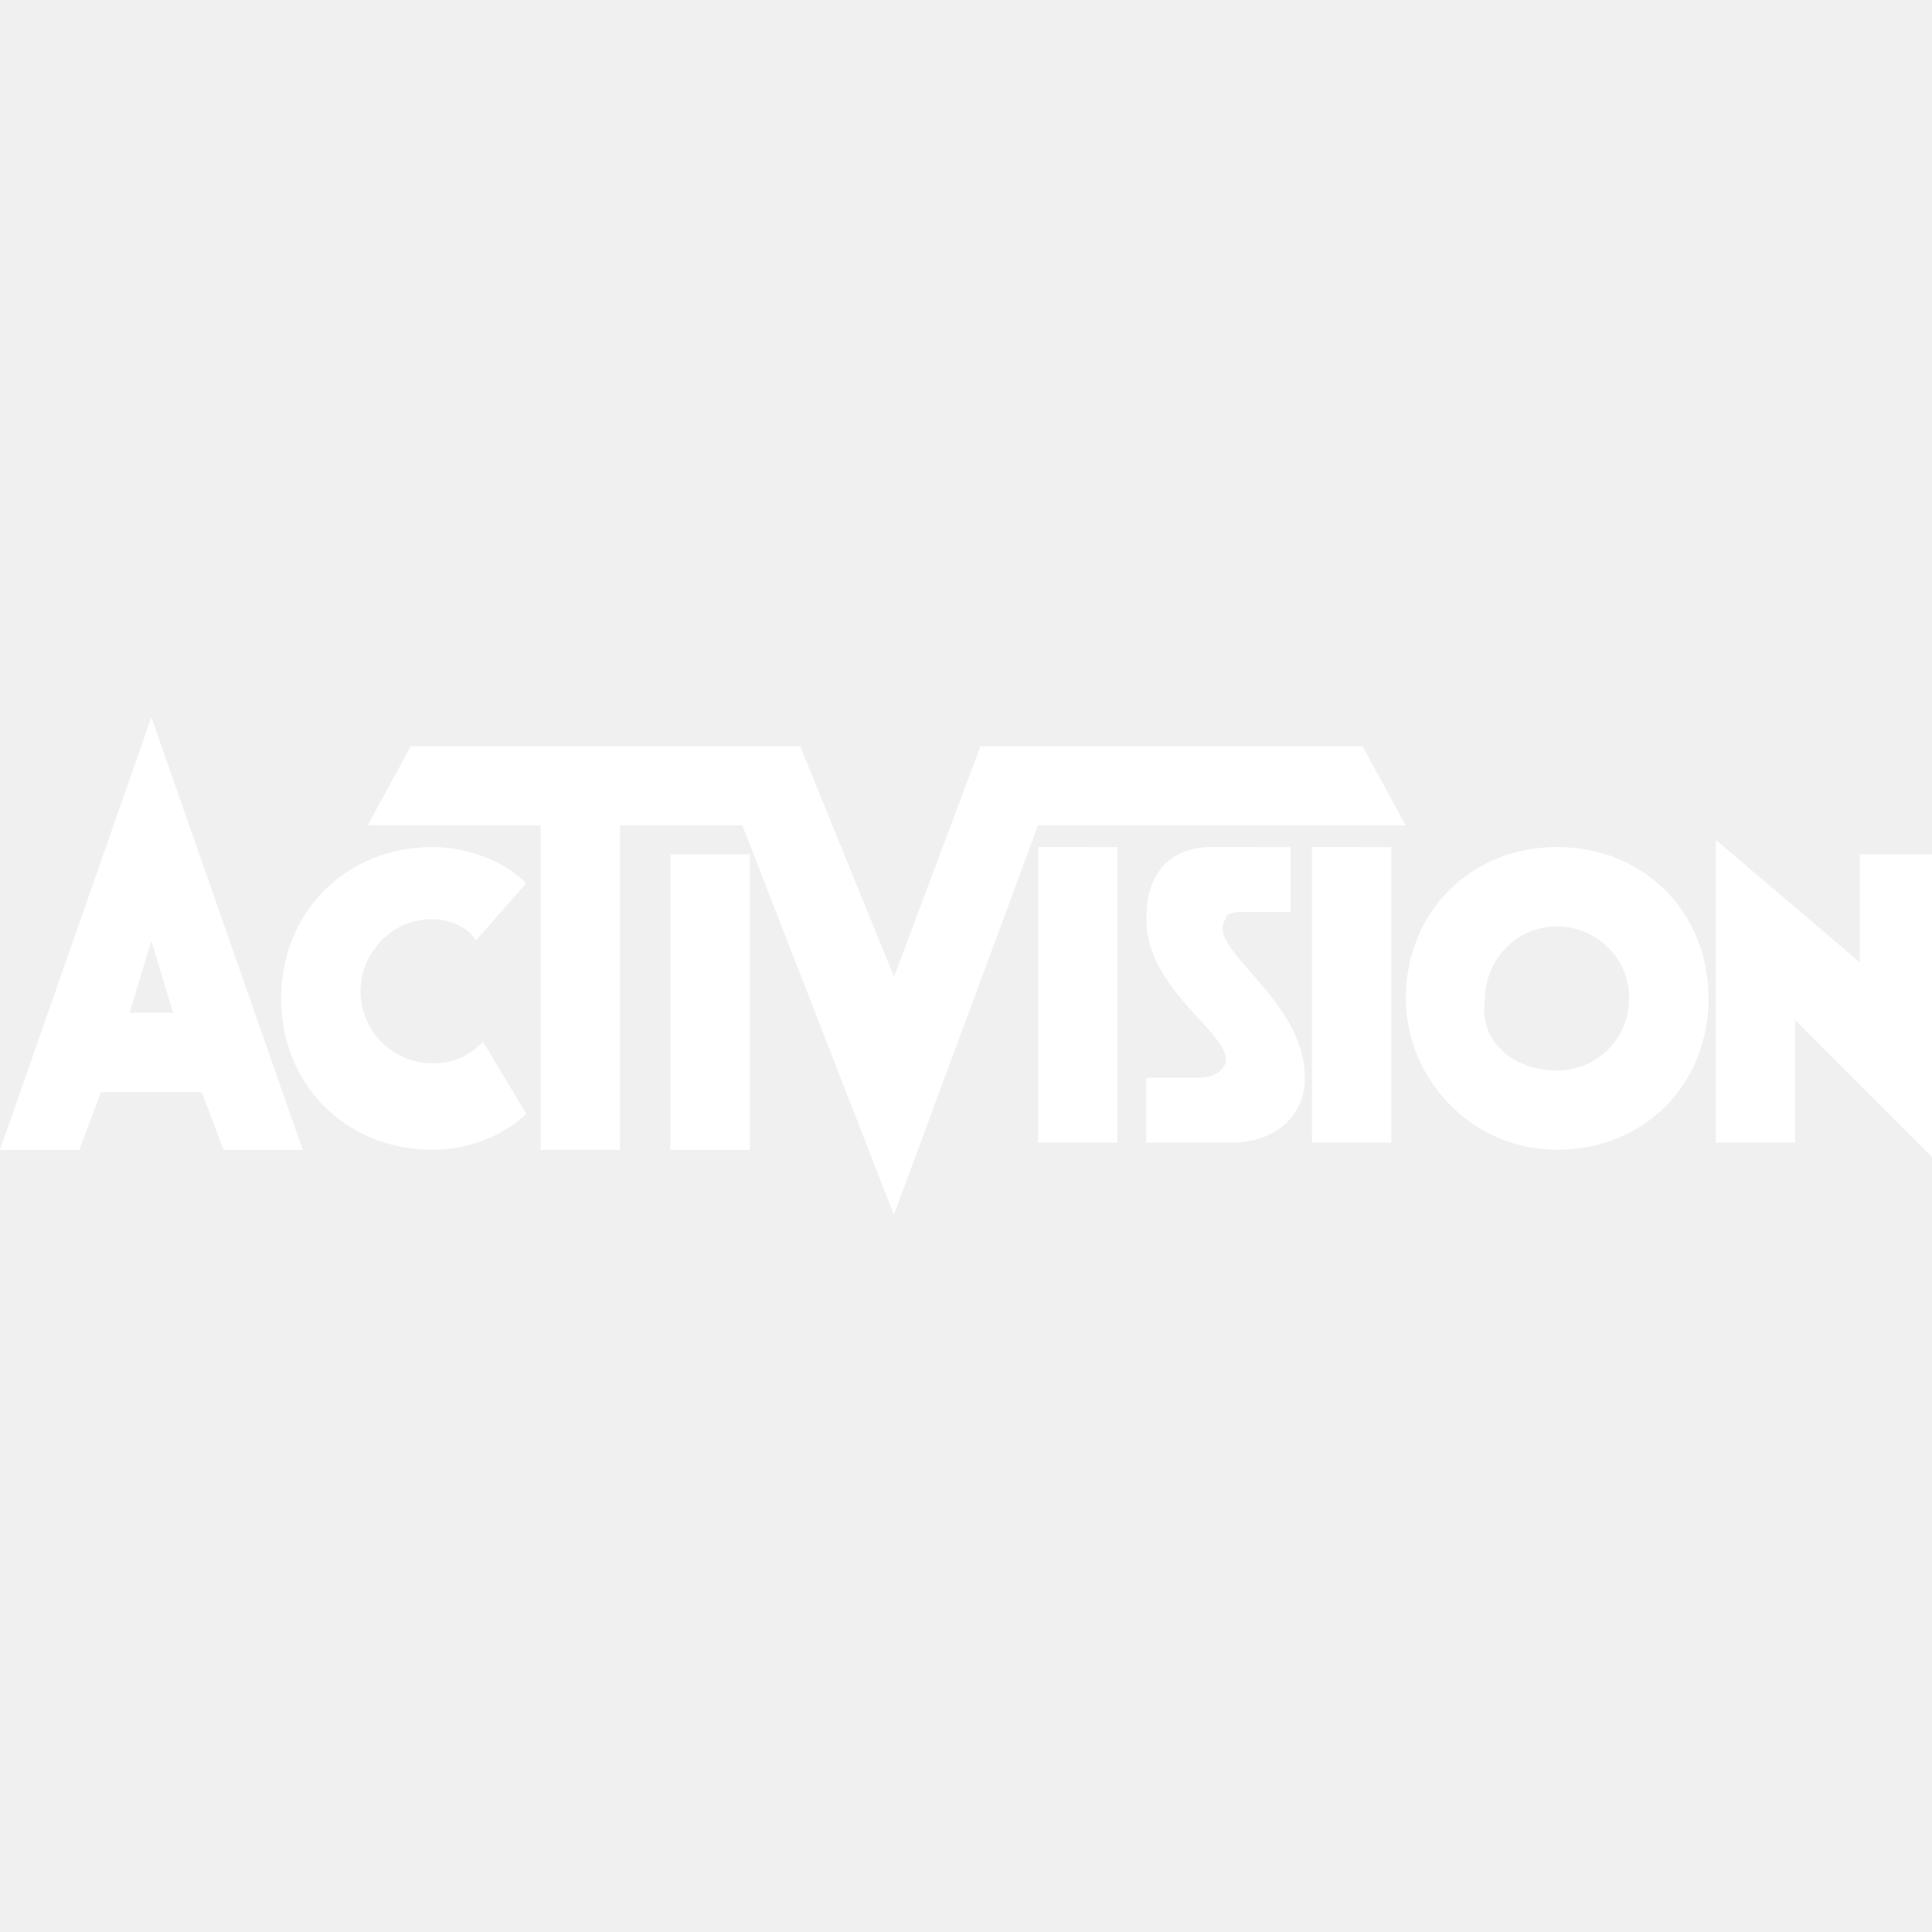
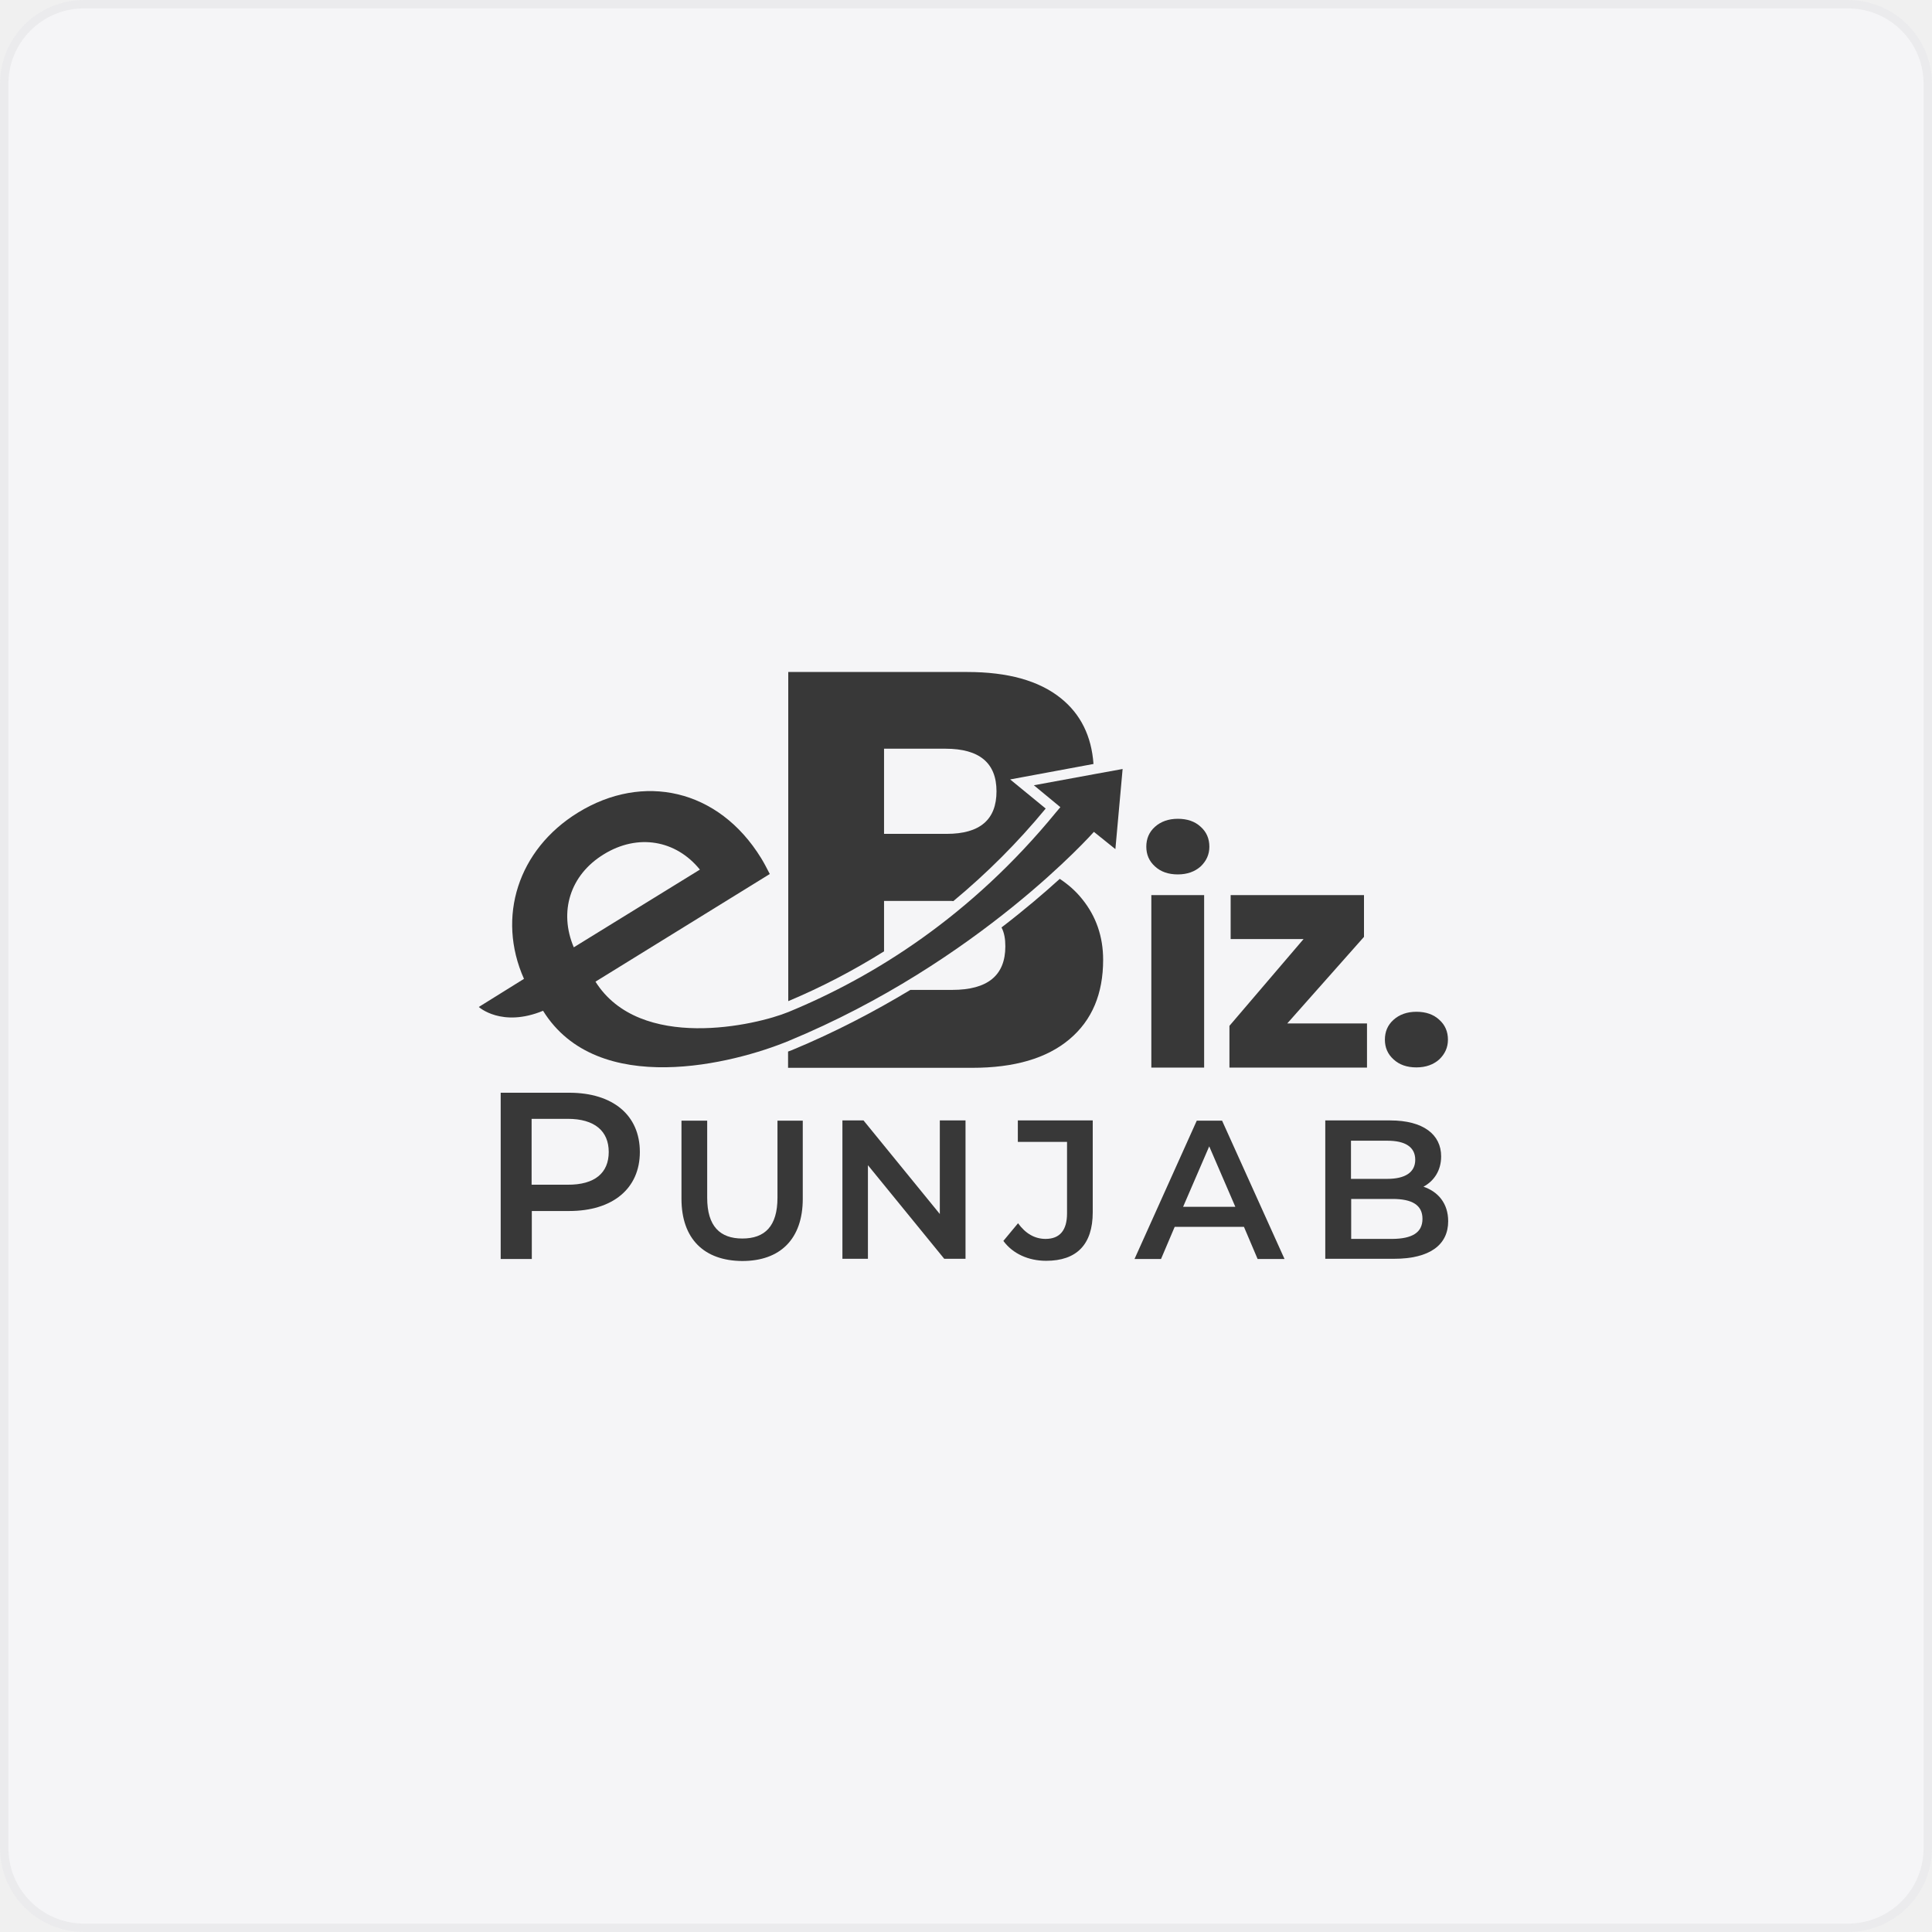
- <svg xmlns="http://www.w3.org/2000/svg" viewBox="0 0 140 140">
-   <g id="ss891125338_1">
-     <path d="M 0 140 L 0 0 L 140 0 L 140 140 Z" fill="transparent" />
-     <path d="M 10.967 51.975 L 0 83.323 L 5.746 83.323 L 7.321 79.135 L 14.624 79.135 L 16.193 83.323 L 21.939 83.323 Z M 29.773 54.069 L 26.641 59.809 L 39.183 59.809 L 39.183 83.318 L 44.917 83.318 L 44.917 59.809 L 53.795 59.809 L 64.773 88.025 L 75.221 59.809 L 101.862 59.809 L 98.729 54.069 L 71.05 54.069 L 64.785 70.782 L 57.983 54.069 Z M 124.332 60.853 L 124.332 82.798 L 130.083 82.798 L 130.083 73.914 L 140 83.843 L 140 61.909 L 134.773 61.909 L 134.773 69.738 Z M 31.348 61.378 C 25.077 61.378 20.376 66.086 20.376 72.351 C 20.376 78.622 25.077 83.318 31.342 83.318 C 33.956 83.318 36.563 82.273 38.132 80.71 L 35 75.483 C 33.95 76.533 32.912 77.058 31.342 77.058 C 29.958 77.055 28.631 76.504 27.652 75.524 C 26.674 74.544 26.123 73.217 26.122 71.832 C 26.122 69.218 28.21 66.605 31.342 66.605 C 32.392 66.605 33.956 67.124 34.475 68.168 L 38.132 63.998 C 36.557 62.428 33.956 61.384 31.342 61.384 Z M 75.227 61.378 L 75.227 82.798 L 80.972 82.798 L 80.972 61.384 Z M 87.757 61.378 C 85.668 61.378 83.067 62.428 83.067 66.605 C 83.067 71.832 89.332 74.964 88.813 77.058 C 88.288 78.103 87.238 78.097 86.718 78.097 L 83.067 78.097 L 83.067 82.798 L 89.332 82.798 C 91.945 82.798 94.553 81.229 94.553 78.097 C 94.553 72.351 87.243 68.699 88.813 66.605 C 88.813 66.08 89.851 66.08 89.851 66.08 L 93.514 66.08 L 93.514 61.384 Z M 95.077 61.378 L 95.077 82.798 L 100.818 82.798 L 100.818 61.384 Z M 112.84 61.378 C 106.569 61.378 101.873 66.086 101.873 72.351 C 101.873 78.097 106.569 83.318 112.84 83.318 C 119.105 83.318 123.807 78.622 123.807 72.351 C 123.807 66.086 119.105 61.378 112.84 61.378 Z M 48.58 61.903 L 48.58 83.323 L 54.332 83.323 L 54.332 61.903 Z M 112.84 67.13 C 115.453 67.13 118.061 69.218 118.061 72.351 C 118.059 73.736 117.509 75.063 116.53 76.043 C 115.552 77.023 114.225 77.574 112.84 77.578 C 109.702 77.578 107.094 75.489 107.613 72.351 C 107.613 69.738 109.702 67.13 112.84 67.13 Z M 10.967 68.168 L 12.542 73.395 L 9.392 73.395 Z" fill="#ffffff" />
+ <svg xmlns="http://www.w3.org/2000/svg" width="230" height="230" viewBox="0 0 230 230" fill="none">
+   <g clip-path="url(#clip0_82_2532)">
+     <rect width="230" height="230" rx="10" fill="#F5F5F7" />
+     <path d="M76.173 137.14C76.173 141.491 72.946 144.168 67.758 144.168H63.311V149.882H59.606V130.087H67.758C72.97 130.087 76.173 132.765 76.173 137.14ZM72.468 137.14C72.468 134.654 70.794 133.195 67.591 133.195H63.287V141.037H67.567C70.818 141.06 72.468 139.626 72.468 137.14Z" fill="#383838" />
+     <path d="M81.128 142.709V133.41H84.189V142.59C84.189 145.984 85.719 147.443 88.372 147.443C91.05 147.443 92.556 145.984 92.556 142.59V133.41H95.568V142.709C95.568 147.515 92.867 150.12 88.372 150.12C83.83 150.096 81.128 147.491 81.128 142.709Z" fill="#383838" />
+     <path d="M114.943 133.384V149.856H112.409L103.325 138.715V149.856H100.288V133.384H102.799L111.883 144.525V133.384H114.943Z" fill="#383838" />
+     <path d="M119.449 147.728L121.195 145.624C122.079 146.844 123.179 147.489 124.47 147.489C126.167 147.489 127.028 146.461 127.028 144.453V135.942H121.171V133.384H130.088V144.31C130.088 148.182 128.151 150.095 124.542 150.095C122.438 150.095 120.573 149.258 119.449 147.728Z" fill="#383838" />
+     <path d="M148.091 146.056H139.843L138.217 149.881H135.061L142.473 133.41H145.485L152.92 149.881H149.716L148.091 146.056ZM147.063 143.666L143.955 136.47L140.847 143.666H147.063Z" fill="#383838" />
+     <path d="M172.402 145.385C172.402 148.206 170.202 149.856 165.947 149.856H157.771V133.384H165.493C169.437 133.384 171.565 135.058 171.565 137.664C171.565 139.361 170.704 140.604 169.461 141.273C171.206 141.871 172.402 143.258 172.402 145.385ZM160.831 135.799V140.341H165.158C167.262 140.341 168.481 139.576 168.481 138.07C168.481 136.54 167.286 135.799 165.158 135.799H160.831ZM169.342 145.098C169.342 143.449 168.099 142.732 165.78 142.732H160.855V147.489H165.78C168.099 147.465 169.342 146.748 169.342 145.098Z" fill="#383838" />
+     <path d="M137.493 98.431C138.186 97.81 139.095 97.475 140.218 97.475C141.342 97.475 142.25 97.786 142.944 98.431C143.637 99.053 143.972 99.842 143.972 100.798C143.972 101.73 143.613 102.495 142.944 103.141C142.25 103.763 141.342 104.097 140.218 104.097C139.095 104.097 138.186 103.786 137.493 103.141C136.8 102.519 136.465 101.73 136.465 100.798C136.465 99.842 136.8 99.053 137.493 98.431ZM143.35 106.56V127.095H137.063V106.56H143.35Z" fill="#383838" />
+     <path d="M153.247 121.836H162.738V127.095H146.362V122.123L155.184 111.795H146.506V106.56H162.38V111.532L153.247 121.836Z" fill="#383838" />
+     <path d="M119.683 112.658C119.683 116.124 117.58 117.845 113.348 117.845H108.376C104.168 120.379 99.459 122.866 94.271 125.017C94.127 125.065 93.96 125.137 93.817 125.185V127.121H115.739C120.759 127.121 124.608 125.997 127.31 123.726C130.011 121.455 131.326 118.3 131.326 114.259C131.326 111.51 130.489 109.072 128.816 107.016C128.051 106.059 127.166 105.294 126.162 104.625C124.321 106.298 122.002 108.283 119.229 110.41C119.564 111.056 119.683 111.797 119.683 112.658Z" fill="#383838" />
+     <path d="M105.22 107.253H113.276C113.348 107.253 113.42 107.277 113.491 107.277C117.436 104.002 121.118 100.344 124.488 96.256L120.257 92.79L130.178 90.949C129.939 87.626 128.648 85.02 126.305 83.132C123.699 81.028 119.97 80 115.165 80H93.84V119.183C97.832 117.509 101.61 115.525 105.244 113.254V107.253H105.22ZM105.22 89.132H112.559C116.599 89.132 118.631 90.83 118.631 94.201C118.631 97.571 116.671 99.269 112.702 99.269H105.244V89.132H105.22Z" fill="#383838" />
+     <path d="M130.489 92.121L123.078 93.484L126.234 96.09L125.708 96.711C115.571 109.095 104.024 116.291 93.864 120.474C90.039 122.052 76.173 125.256 70.89 116.864L91.641 104.05C91.33 103.429 90.924 102.664 90.613 102.162C85.521 93.89 76.532 91.978 68.81 96.735C61.662 101.134 59.104 109.19 62.379 116.53L57 119.877C57 119.877 59.725 122.363 64.65 120.331C71.153 130.802 87.433 126.594 93.888 123.917C116.504 114.569 130.226 99.03 130.226 99.03L132.784 101.086L133.645 91.547L130.489 92.121ZM68.308 112.776C66.515 108.545 67.854 104.17 71.87 101.708C75.934 99.197 80.476 100.01 83.321 103.525L68.308 112.776Z" fill="#383838" />
+     <path d="M168.621 120.449C167.497 120.449 166.589 120.783 165.896 121.405C165.202 122.027 164.868 122.815 164.868 123.772C164.868 124.704 165.202 125.493 165.896 126.115C166.589 126.76 167.497 127.071 168.621 127.071C169.745 127.071 170.653 126.736 171.346 126.115C172.016 125.469 172.374 124.704 172.374 123.772C172.374 122.815 172.04 122.027 171.346 121.405C170.653 120.76 169.745 120.449 168.621 120.449Z" fill="#383838" />
+     <rect x="0.5" y="0.5" width="229" height="229" rx="9.5" stroke="black" stroke-opacity="0.04" />
  </g>
+   <defs>
+     <clipPath id="clip0_82_2532">
+       <rect width="230" height="230" rx="10" fill="white" />
+     </clipPath>
+   </defs>
</svg>
